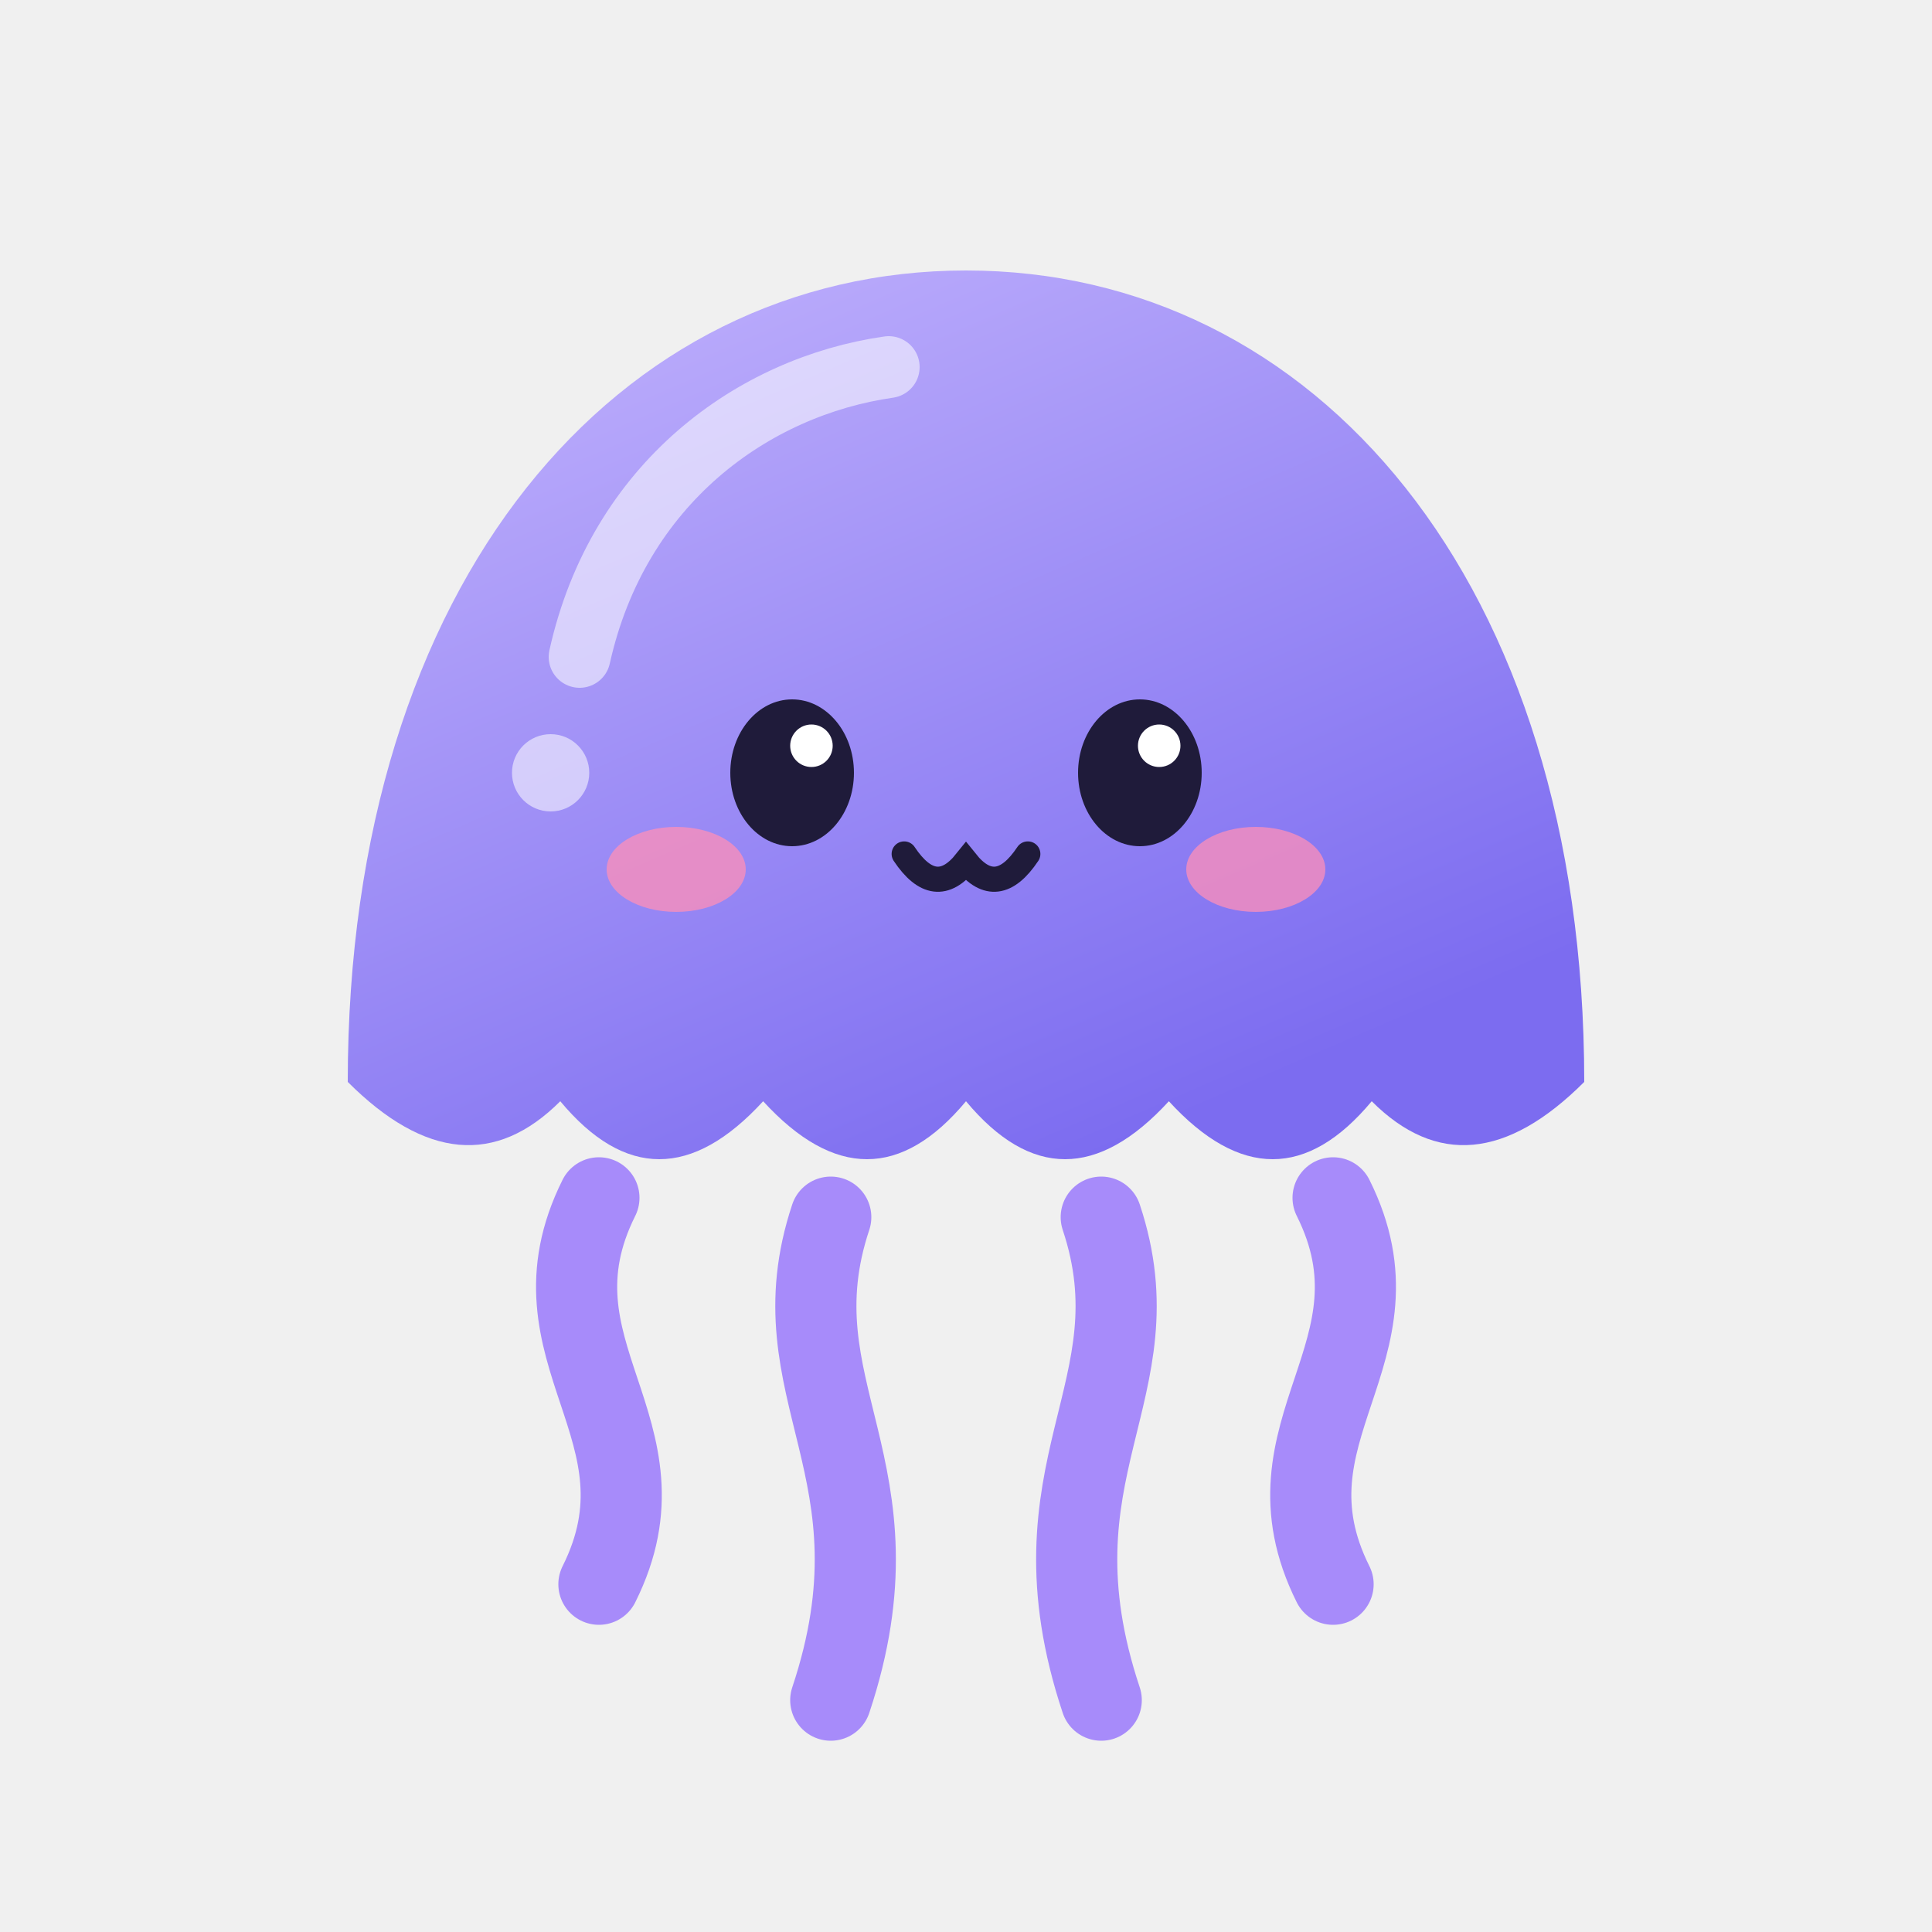
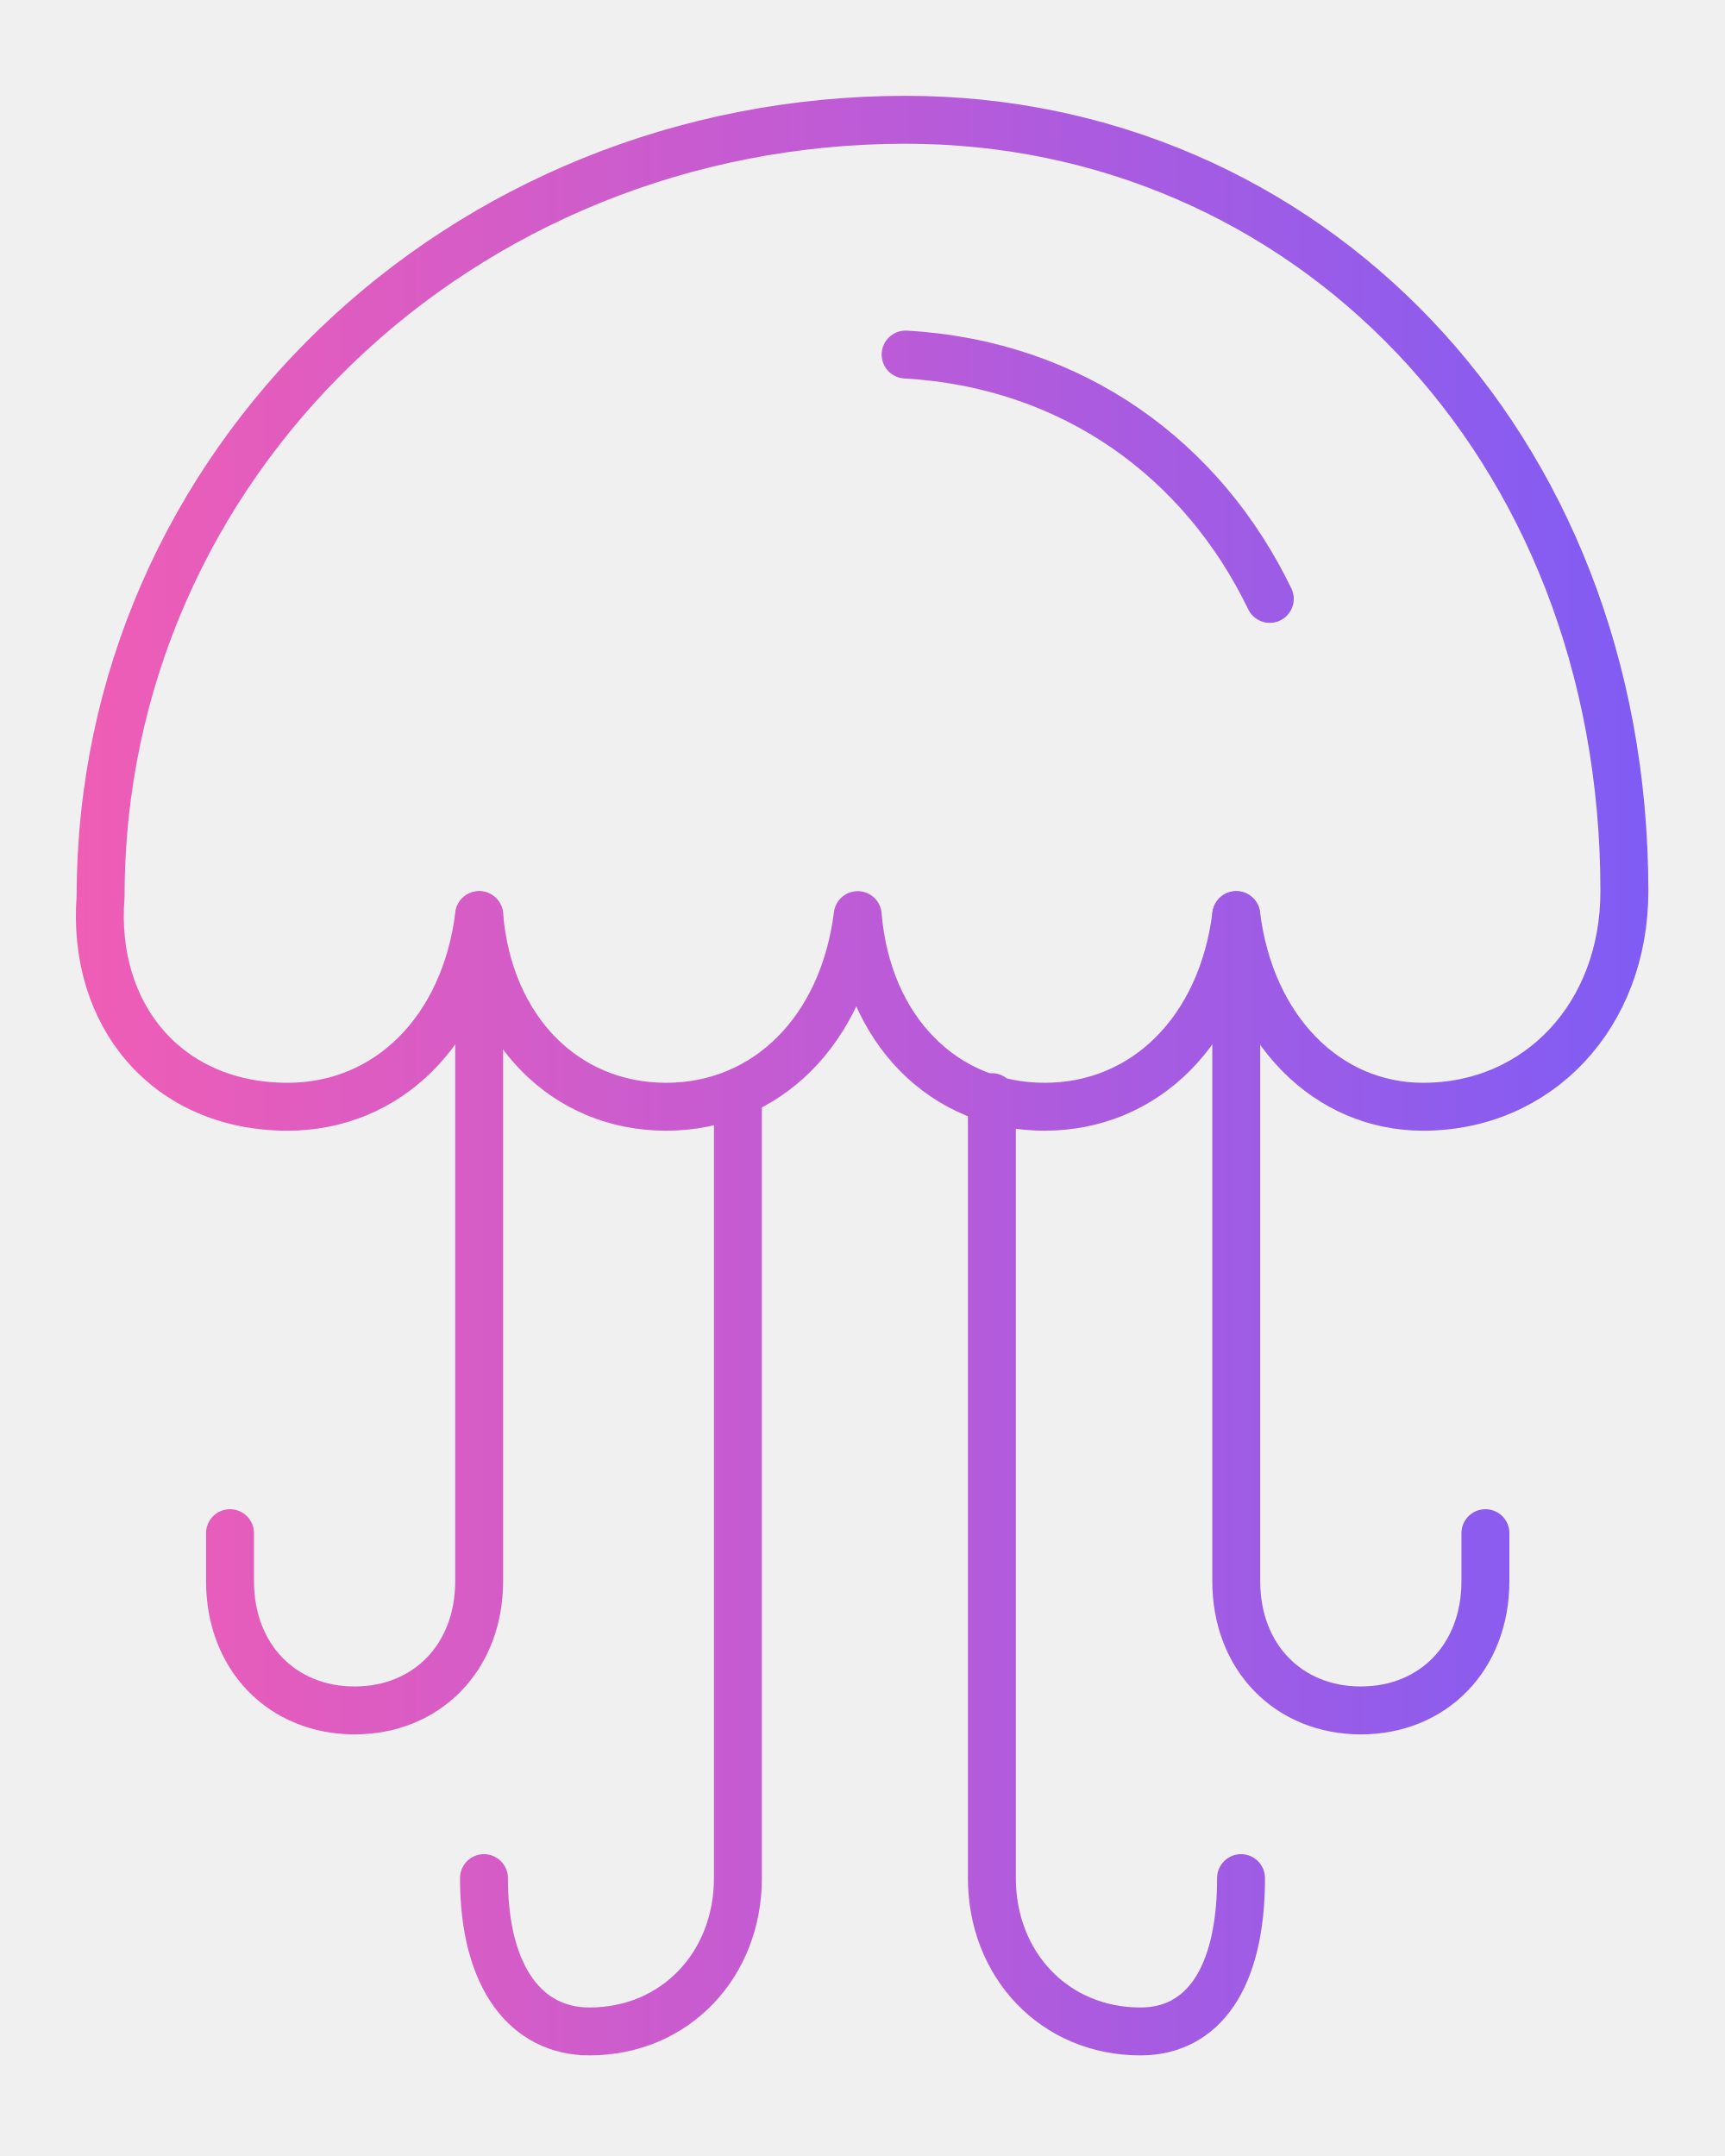
- <svg xmlns="http://www.w3.org/2000/svg" width="100" height="100" viewBox="0 0 100 100">
+ <svg xmlns="http://www.w3.org/2000/svg" width="360" height="450" viewBox="0 0 360 450">
  <defs>
-     <linearGradient id="ga" x1="0" y1="0" x2="0.6" y2="1">
-       <stop offset="0" stop-color="#C4B5FD" />
-       <stop offset="1" stop-color="#7C6CF0" />
+     <linearGradient id="jellyGradient" x1="14" y1="0" x2="340" y2="0" gradientUnits="userSpaceOnUse">
+       <stop offset="0" stop-color="#ef5db5" />
+       <stop offset="0.48" stop-color="#c05bd5" />
+       <stop offset="1" stop-color="#805cf4" />
    </linearGradient>
  </defs>
-   <path d="M31,62 C27,70 35,74 31,82" fill="none" stroke="#A78BFA" stroke-width="4.2" stroke-linecap="round" />
-   <path d="M43,63 C40,72 47,76 43,88" fill="none" stroke="#A78BFA" stroke-width="4.2" stroke-linecap="round" />
-   <path d="M57,63 C60,72 53,76 57,88" fill="none" stroke="#A78BFA" stroke-width="4.2" stroke-linecap="round" />
-   <path d="M69,62 C73,70 65,74 69,82" fill="none" stroke="#A78BFA" stroke-width="4.2" stroke-linecap="round" />
-   <path d="M18,56 C18,30 32,14 50,14 C68,14 82,30 82,56 Q76,62 71,57 Q66,63 60.5,57 Q55,63 50,57 Q45,63 39.5,57 Q34,63 29,57 Q24,62 18,56 Z" fill="url(#ga)" />
-   <path d="M30,34 C32,25 39,20 46,19" fill="none" stroke="#fff" stroke-width="3.2" stroke-linecap="round" opacity="0.55" />
-   <circle cx="28.5" cy="40" r="2" fill="#fff" opacity="0.55" />
-   <ellipse cx="41" cy="40" rx="3.2" ry="3.8" fill="#1F1B3A" />
-   <ellipse cx="59" cy="40" rx="3.2" ry="3.8" fill="#1F1B3A" />
-   <circle cx="42" cy="38.6" r="1.1" fill="#fff" />
-   <circle cx="60" cy="38.6" r="1.1" fill="#fff" />
-   <ellipse cx="35" cy="45" rx="3.6" ry="2.2" fill="#FF8FB8" opacity="0.75" />
-   <ellipse cx="65" cy="45" rx="3.6" ry="2.2" fill="#FF8FB8" opacity="0.75" />
-   <path d="M46.8,44.2 Q48.4,46.6 50,44.6 Q51.6,46.6 53.2,44.2" fill="none" stroke="#1F1B3A" stroke-width="1.3" stroke-linecap="round" />
+   <g transform="translate(2,-20) scale(1)">
+     <g fill="none" stroke="url(#jellyGradient)" stroke-width="10" stroke-linecap="round" stroke-linejoin="round">
+       <path d="M187 45 C270 45 337 112 337 206 C337 232 319 251 295 251 C275 251 259 235 256 211 C253 235 237 251 216 251 C195 251 179 235 177 211 C174 235 158 251 137 251 C116 251 100 235 98 211 C95 235 79 251 58 251 C33 251 17 232 19 207 C19 117 94 45 187 45 Z" />
+       <path d="M187 94 C222 96 249 116 263 145" />
+       <path d="M98 211 L98 350 C98 366 87 377 72 377 C57 377 46 366 46 350 L46 340" />
+       <path d="M152 249 L152 412 C152 430 139 444 121 444 C108 444 99 433 99 412" />
+       <path d="M205 249 L205 412 C205 430 218 444 236 444 C249 444 257 433 257 412" />
+       <path d="M256 211 L256 350 C256 366 267 377 282 377 C297 377 308 366 308 350 L308 340" />
+     </g>
+   </g>
</svg>
